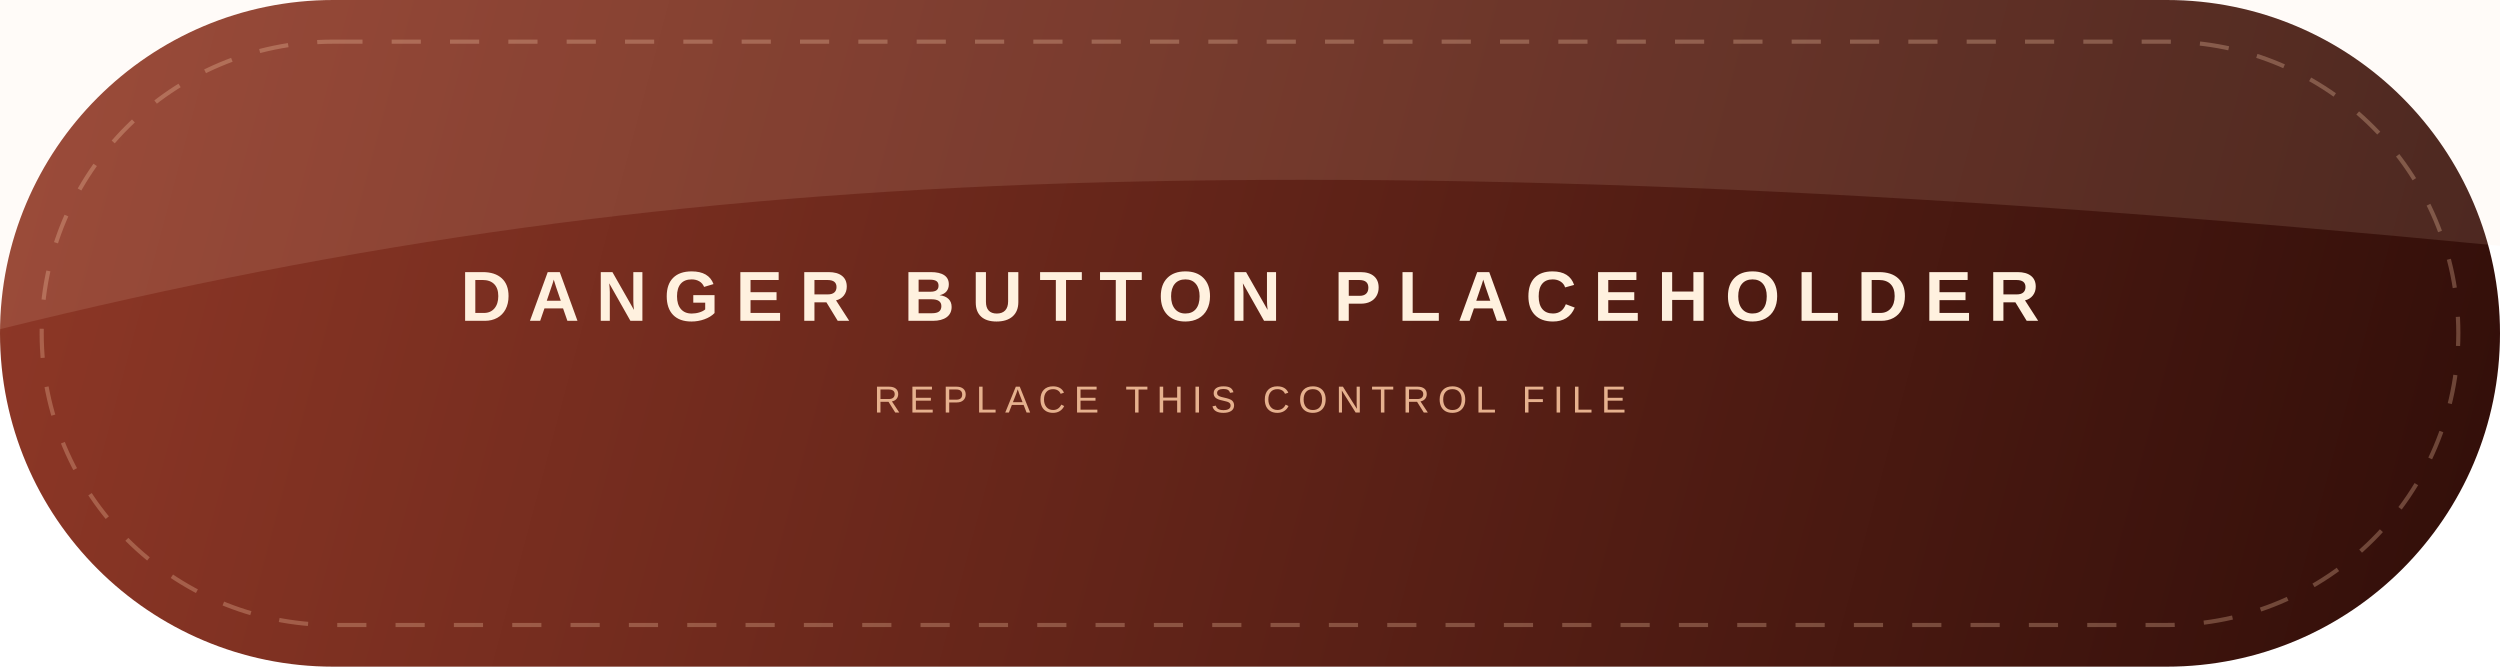
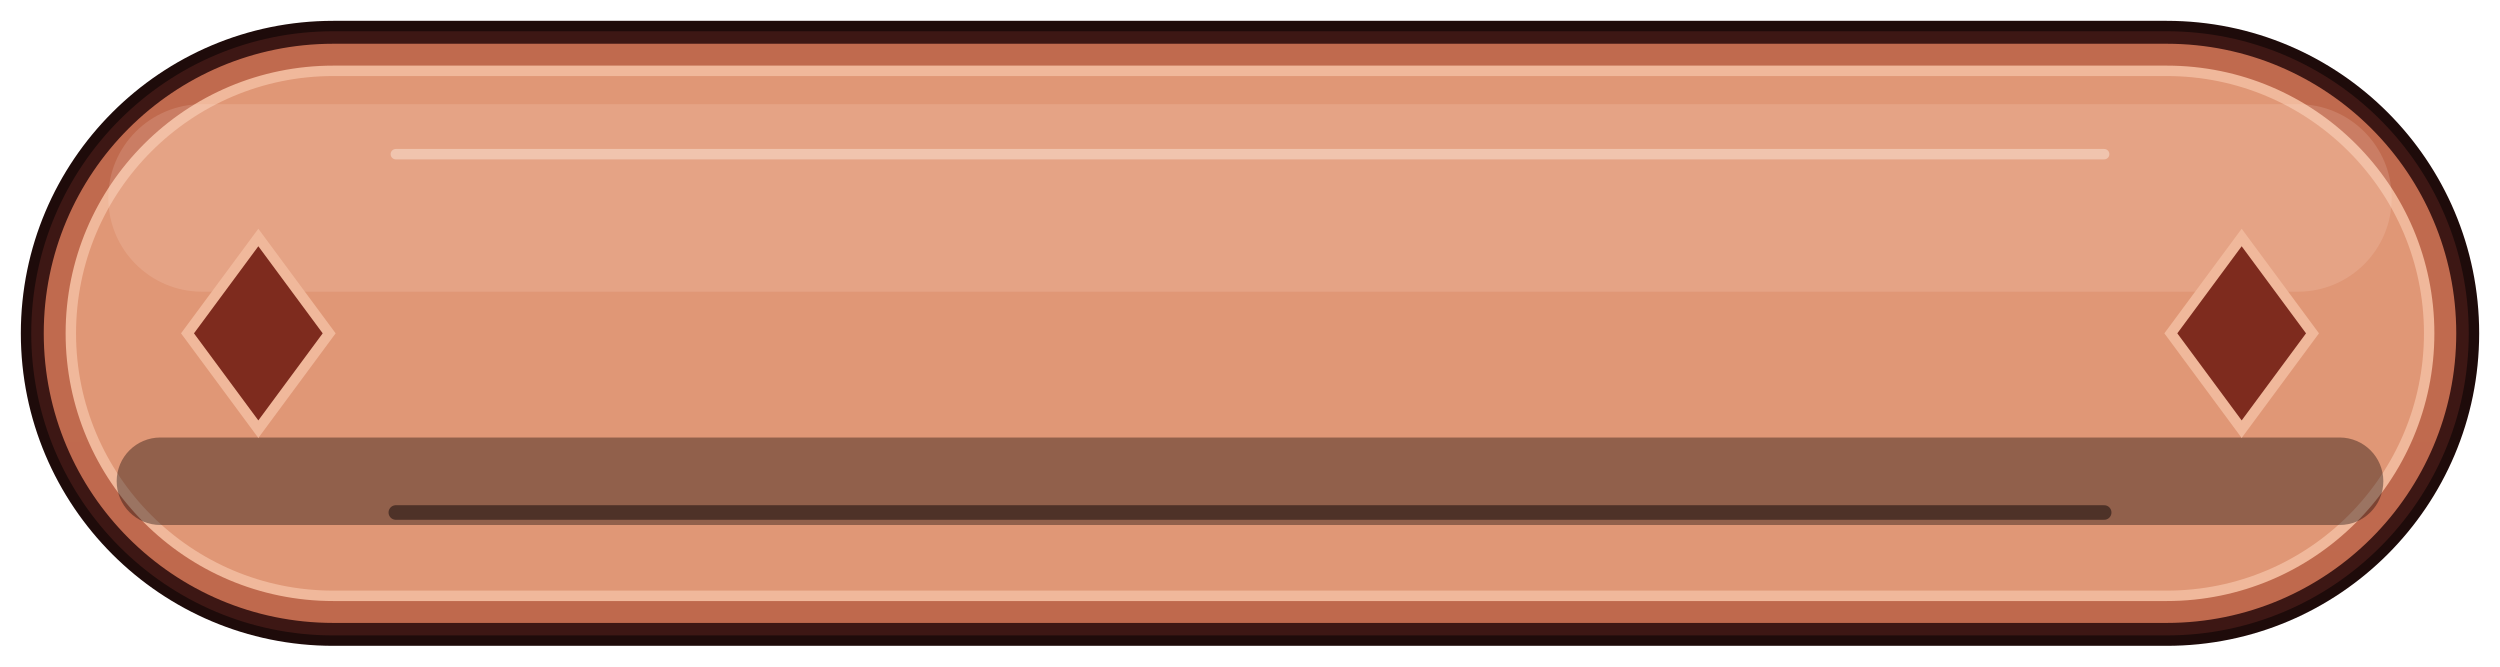
- <svg xmlns="http://www.w3.org/2000/svg" viewBox="0 0 1200 320" fill="none">
+ <svg xmlns="http://www.w3.org/2000/svg" width="1200" height="320" viewBox="0 0 1200 320" fill="none">
  <defs>
-     <linearGradient id="dangerBg" x1="0" y1="0" x2="1200" y2="320" gradientUnits="userSpaceOnUse">
-       <stop stop-color="#8F3827" />
-       <stop offset="1" stop-color="#310E09" />
+     <linearGradient id="bg1" x1="600" y1="0" x2="600" y2="320">
+       <stop offset="0" stop-color="#C06A4E" />
+       <stop offset="0.2" stop-color="#923B29" />
+       <stop offset="0.58" stop-color="#571F19" />
+       <stop offset="1" stop-color="#26100E" />
+     </linearGradient>
+     <linearGradient id="bg2" x1="600" y1="34" x2="600" y2="286">
+       <stop offset="0" stop-color="#E09776" />
+       <stop offset="0.24" stop-color="#AA4E38" />
+       <stop offset="0.58" stop-color="#6F281D" />
+       <stop offset="1" stop-color="#331412" />
    </linearGradient>
  </defs>
-   <rect width="1200" height="320" rx="160" fill="url(#dangerBg)" />
-   <rect x="20" y="20" width="1160" height="280" rx="140" stroke="#F3C5A6" stroke-opacity="0.3" stroke-width="2" stroke-dasharray="14 14" />
-   <path d="M0 0H1200V118C932 92 710 82 512 88C326 94 170 116 0 158V0Z" fill="#FFD9C2" fill-opacity="0.12" />
-   <text x="600" y="154" fill="#FFF1DF" font-family="Arial, sans-serif" font-size="34" font-weight="700" letter-spacing="8" text-anchor="middle">DANGER BUTTON PLACEHOLDER</text>
-   <text x="600" y="198" fill="#E6B18E" font-family="Arial, sans-serif" font-size="18" letter-spacing="4" text-anchor="middle">REPLACE THIS CONTROL FILE</text>
+   <rect x="10" y="10" width="1180" height="300" rx="150" fill="#1E0B0A" />
+   <rect x="18" y="18" width="1164" height="284" rx="142" fill="url(#bg1)" stroke="#3D1714" stroke-width="6" />
+   <rect x="34" y="34" width="1132" height="252" rx="126" fill="url(#bg2)" stroke="#F0B89B" stroke-width="5" />
+   <rect x="52" y="50" width="1096" height="90" rx="45" fill="#FFE2D4" fill-opacity="0.16" />
+   <rect x="56" y="210" width="1088" height="42" rx="21" fill="#120707" fill-opacity="0.38" />
+   <path d="M90 160L124 114L158 160L124 206L90 160Z" fill="#7E2B1E" stroke="#F0B89B" stroke-width="5" />
+   <path d="M1110 160L1076 114L1042 160L1076 206L1110 160Z" fill="#7E2B1E" stroke="#F0B89B" stroke-width="5" />
+   <path d="M190 74H1010" stroke="#FFF0E8" stroke-opacity="0.42" stroke-width="5" stroke-linecap="round" />
+   <path d="M190 246H1010" stroke="#120808" stroke-opacity="0.52" stroke-width="7" stroke-linecap="round" />
</svg>
